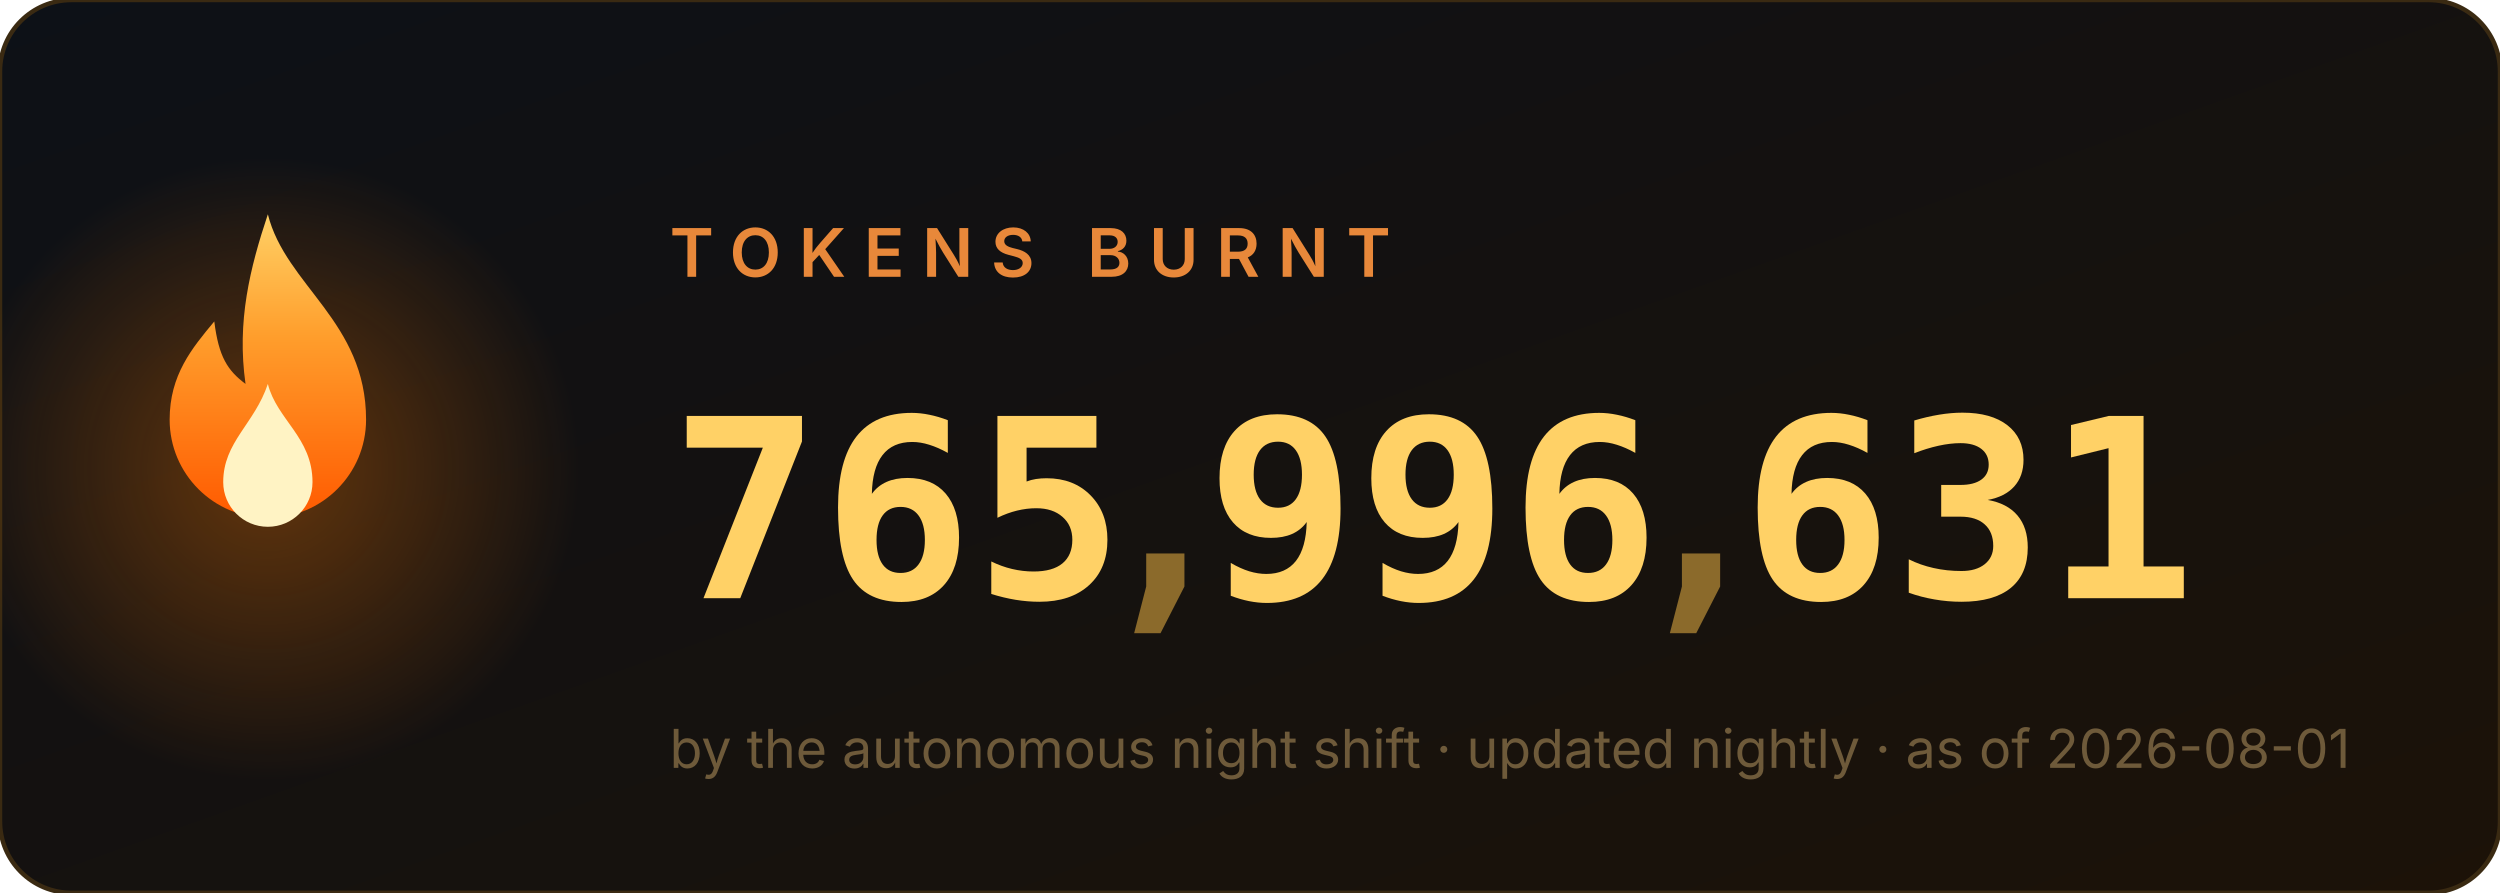
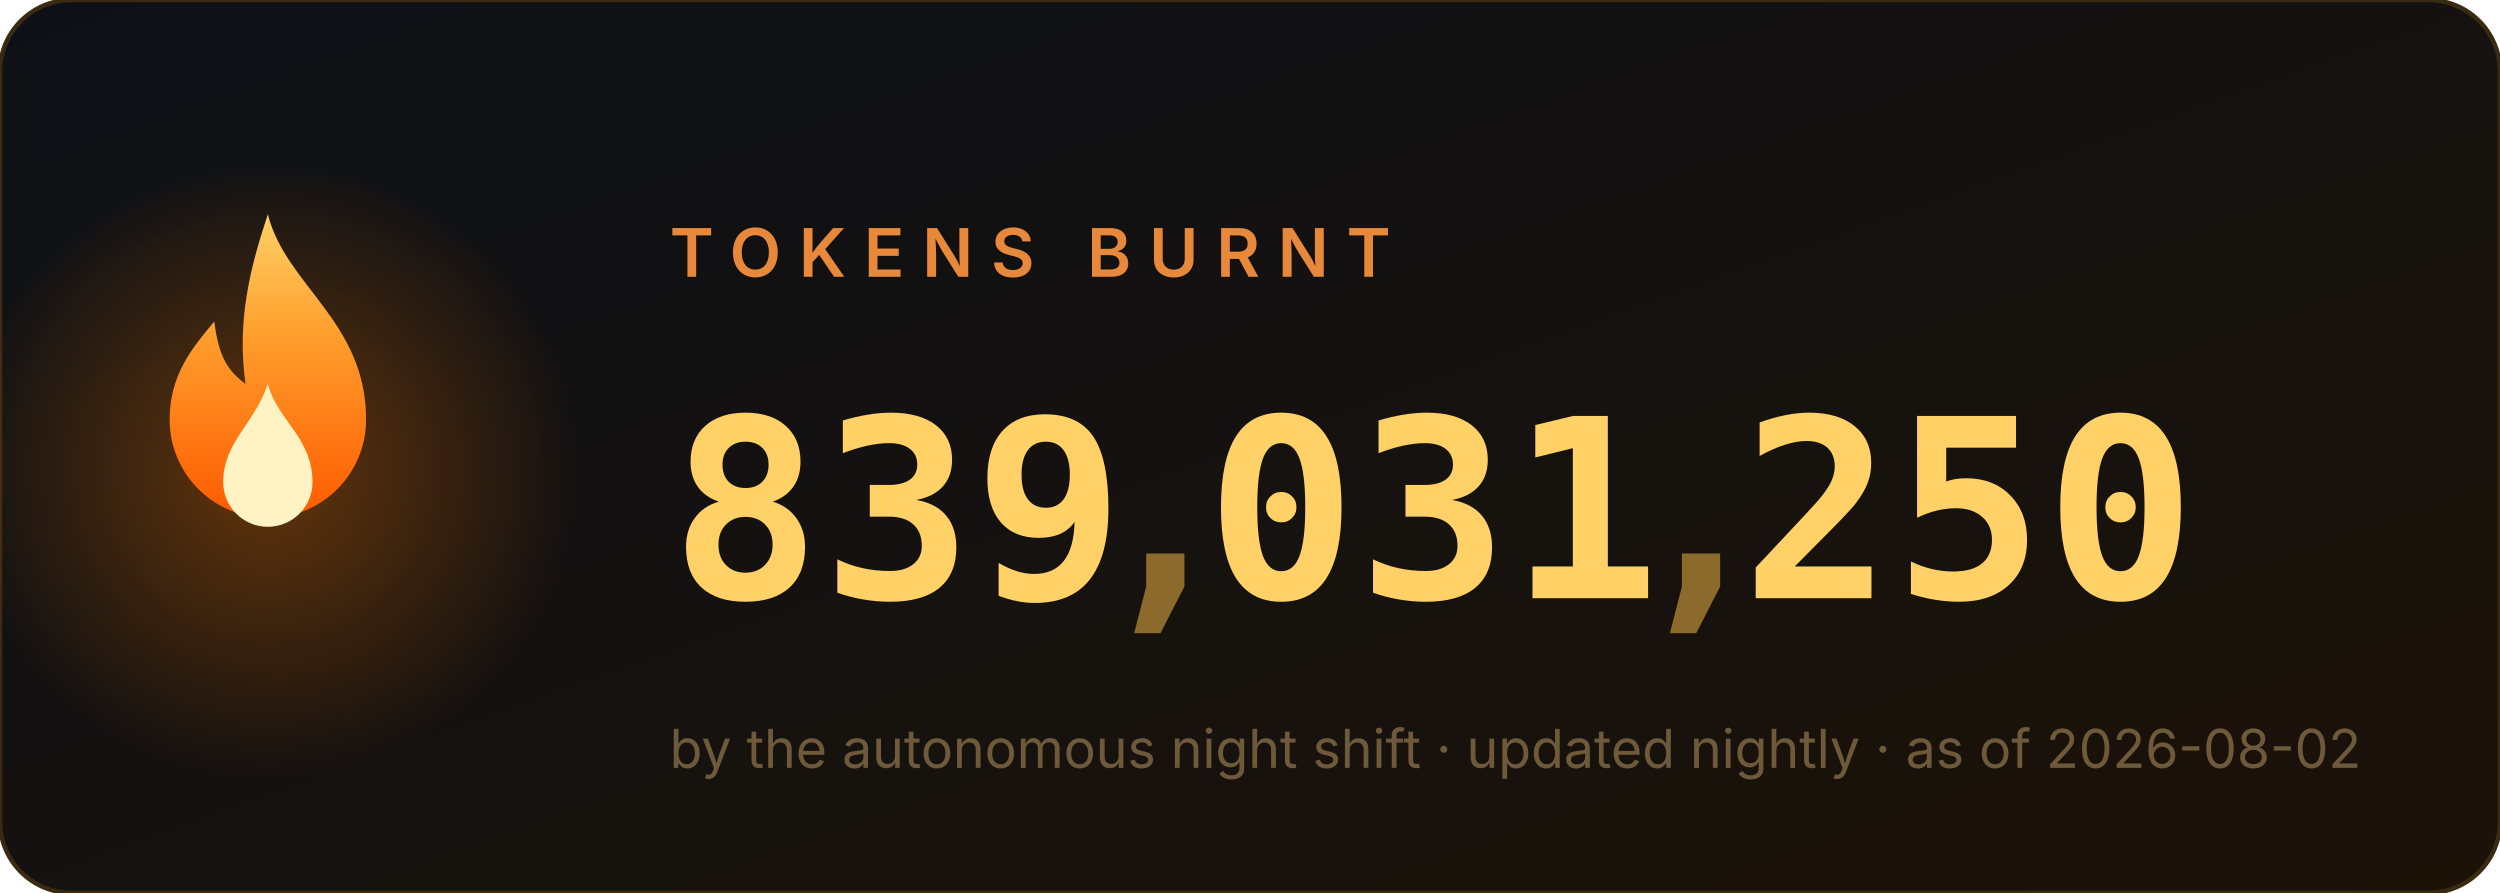
- <svg xmlns="http://www.w3.org/2000/svg" width="560" height="200" viewBox="0 0 560 200" role="img" aria-label="765,996,631 tokens burnt">
+ <svg xmlns="http://www.w3.org/2000/svg" width="560" height="200" viewBox="0 0 560 200" role="img" aria-label="839,031,250 tokens burnt">
  <style>
.num{font:700 56px ui-monospace,'Cascadia Code',Menlo,Consolas,monospace;fill:#ffd166}
.comma{fill:#8b6a2b}
.label{font:600 15px -apple-system,'Segoe UI',sans-serif;fill:#e8883a;letter-spacing:4px}
.sub{font:400 12px -apple-system,'Segoe UI',sans-serif;fill:#6e5a3a}
</style>
  <defs>
    <linearGradient id="bg" x1="0" y1="0" x2="1" y2="1">
      <stop offset="0" stop-color="#0d1117" />
      <stop offset="1" stop-color="#1c1208" />
    </linearGradient>
    <linearGradient id="fg" x1="0" y1="1" x2="0" y2="0">
      <stop offset="0" stop-color="#ff5a00" />
      <stop offset=".6" stop-color="#ff9e2c" />
      <stop offset="1" stop-color="#ffd166" />
    </linearGradient>
    <radialGradient id="halo">
      <stop offset="0" stop-color="#ff7b00" />
      <stop offset="1" stop-color="#ff7b00" stop-opacity="0" />
    </radialGradient>
  </defs>
  <rect width="560" height="200" rx="16" fill="url(#bg)" stroke="#3a2a12" />
  <circle cx="60" cy="105" r="70" fill="url(#halo)" opacity=".35">
    <animate attributeName="opacity" values=".25;.55;.25" dur="2.2s" repeatCount="indefinite" />
  </circle>
  <g transform="translate(60,128)">
    <g>
      <animateTransform attributeName="transform" type="scale" values="1 1;.95 1.1;1 1" dur="1.6s" repeatCount="indefinite" additive="sum" calcMode="spline" keySplines=".4 0 .6 1;.4 0 .6 1" />
      <path d="M0 -80c4 16 22 24 22 46a22 22 0 1 1-44 0c0-10 5-16 10-22 1 8 3 11 7 14-2-14 1-26 5-38z" fill="url(#fg)" />
      <path d="M0 -42c2 8 10 12 10 22a10 10 0 1 1-20 0c0-9 7-13 10-22z" fill="#fff3c4">
        <animateTransform attributeName="transform" type="scale" values="1 1;1.06 .92;1 1" dur="1.1s" repeatCount="indefinite" additive="sum" calcMode="spline" keySplines=".4 0 .6 1;.4 0 .6 1" />
      </path>
    </g>
  </g>
  <text x="150" y="62" class="label">TOKENS BURNT</text>
  <svg x="150" y="84" width="34" height="64" viewBox="0 0 34 64">
-     <g transform="translate(0,-448)">
+     <g transform="translate(0,-512)">
      <g>
-         <animateTransform attributeName="transform" type="translate" values="0 448;0 448;0 0" keyTimes="0;0.000;1" dur="1.39s" begin="0s" fill="freeze" additive="sum" calcMode="spline" keySplines="0 0 1 1;.2 .7 .3 1" />
+         <animateTransform attributeName="transform" type="translate" values="0 512;0 512;0 0" keyTimes="0;0.000;1" dur="1.46s" begin="0s" fill="freeze" additive="sum" calcMode="spline" keySplines="0 0 1 1;.2 .7 .3 1" />
        <text x="17" y="50" class="num" text-anchor="middle">0</text>
        <text x="17" y="114" class="num" text-anchor="middle">1</text>
        <text x="17" y="178" class="num" text-anchor="middle">2</text>
        <text x="17" y="242" class="num" text-anchor="middle">3</text>
        <text x="17" y="306" class="num" text-anchor="middle">4</text>
        <text x="17" y="370" class="num" text-anchor="middle">5</text>
        <text x="17" y="434" class="num" text-anchor="middle">6</text>
        <text x="17" y="498" class="num" text-anchor="middle">7</text>
        <text x="17" y="562" class="num" text-anchor="middle">8</text>
        <text x="17" y="626" class="num" text-anchor="middle">9</text>
      </g>
    </g>
  </svg>
  <svg x="184" y="84" width="34" height="64" viewBox="0 0 34 64">
-     <g transform="translate(0,-384)">
+     <g transform="translate(0,-192)">
      <g>
-         <animateTransform attributeName="transform" type="translate" values="0 384;0 384;0 0" keyTimes="0;0.083;1" dur="1.44s" begin="0s" fill="freeze" additive="sum" calcMode="spline" keySplines="0 0 1 1;.2 .7 .3 1" />
+         <animateTransform attributeName="transform" type="translate" values="0 192;0 192;0 0" keyTimes="0;0.098;1" dur="1.23s" begin="0s" fill="freeze" additive="sum" calcMode="spline" keySplines="0 0 1 1;.2 .7 .3 1" />
        <text x="17" y="50" class="num" text-anchor="middle">0</text>
        <text x="17" y="114" class="num" text-anchor="middle">1</text>
        <text x="17" y="178" class="num" text-anchor="middle">2</text>
        <text x="17" y="242" class="num" text-anchor="middle">3</text>
        <text x="17" y="306" class="num" text-anchor="middle">4</text>
        <text x="17" y="370" class="num" text-anchor="middle">5</text>
        <text x="17" y="434" class="num" text-anchor="middle">6</text>
        <text x="17" y="498" class="num" text-anchor="middle">7</text>
        <text x="17" y="562" class="num" text-anchor="middle">8</text>
        <text x="17" y="626" class="num" text-anchor="middle">9</text>
      </g>
    </g>
  </svg>
  <svg x="218" y="84" width="34" height="64" viewBox="0 0 34 64">
-     <g transform="translate(0,-320)">
+     <g transform="translate(0,-576)">
      <g>
-         <animateTransform attributeName="transform" type="translate" values="0 320;0 320;0 0" keyTimes="0;0.161;1" dur="1.49s" begin="0s" fill="freeze" additive="sum" calcMode="spline" keySplines="0 0 1 1;.2 .7 .3 1" />
+         <animateTransform attributeName="transform" type="translate" values="0 576;0 576;0 0" keyTimes="0;0.136;1" dur="1.77s" begin="0s" fill="freeze" additive="sum" calcMode="spline" keySplines="0 0 1 1;.2 .7 .3 1" />
        <text x="17" y="50" class="num" text-anchor="middle">0</text>
        <text x="17" y="114" class="num" text-anchor="middle">1</text>
        <text x="17" y="178" class="num" text-anchor="middle">2</text>
        <text x="17" y="242" class="num" text-anchor="middle">3</text>
        <text x="17" y="306" class="num" text-anchor="middle">4</text>
        <text x="17" y="370" class="num" text-anchor="middle">5</text>
        <text x="17" y="434" class="num" text-anchor="middle">6</text>
        <text x="17" y="498" class="num" text-anchor="middle">7</text>
        <text x="17" y="562" class="num" text-anchor="middle">8</text>
        <text x="17" y="626" class="num" text-anchor="middle">9</text>
      </g>
    </g>
  </svg>
  <text x="261" y="134" class="num comma" text-anchor="middle">,</text>
  <svg x="270" y="84" width="34" height="64" viewBox="0 0 34 64">
-     <g transform="translate(0,-576)">
+     <g transform="translate(0,0)">
      <g>
-         <animateTransform attributeName="transform" type="translate" values="0 576;0 576;0 0" keyTimes="0;0.239;1" dur="2.01s" begin="0s" fill="freeze" additive="sum" calcMode="spline" keySplines="0 0 1 1;.2 .7 .3 1" />
+         <animateTransform attributeName="transform" type="translate" values="0 0;0 0;0 0" keyTimes="0;0.348;1" dur="1.38s" begin="0s" fill="freeze" additive="sum" calcMode="spline" keySplines="0 0 1 1;.2 .7 .3 1" />
        <text x="17" y="50" class="num" text-anchor="middle">0</text>
        <text x="17" y="114" class="num" text-anchor="middle">1</text>
        <text x="17" y="178" class="num" text-anchor="middle">2</text>
        <text x="17" y="242" class="num" text-anchor="middle">3</text>
        <text x="17" y="306" class="num" text-anchor="middle">4</text>
        <text x="17" y="370" class="num" text-anchor="middle">5</text>
        <text x="17" y="434" class="num" text-anchor="middle">6</text>
        <text x="17" y="498" class="num" text-anchor="middle">7</text>
        <text x="17" y="562" class="num" text-anchor="middle">8</text>
        <text x="17" y="626" class="num" text-anchor="middle">9</text>
      </g>
    </g>
  </svg>
  <svg x="304" y="84" width="34" height="64" viewBox="0 0 34 64">
-     <g transform="translate(0,-576)">
+     <g transform="translate(0,-192)">
      <g>
-         <animateTransform attributeName="transform" type="translate" values="0 576;0 576;0 0" keyTimes="0;0.282;1" dur="2.13s" begin="0s" fill="freeze" additive="sum" calcMode="spline" keySplines="0 0 1 1;.2 .7 .3 1" />
+         <animateTransform attributeName="transform" type="translate" values="0 192;0 192;0 0" keyTimes="0;0.351;1" dur="1.71s" begin="0s" fill="freeze" additive="sum" calcMode="spline" keySplines="0 0 1 1;.2 .7 .3 1" />
        <text x="17" y="50" class="num" text-anchor="middle">0</text>
        <text x="17" y="114" class="num" text-anchor="middle">1</text>
        <text x="17" y="178" class="num" text-anchor="middle">2</text>
        <text x="17" y="242" class="num" text-anchor="middle">3</text>
        <text x="17" y="306" class="num" text-anchor="middle">4</text>
        <text x="17" y="370" class="num" text-anchor="middle">5</text>
        <text x="17" y="434" class="num" text-anchor="middle">6</text>
        <text x="17" y="498" class="num" text-anchor="middle">7</text>
        <text x="17" y="562" class="num" text-anchor="middle">8</text>
        <text x="17" y="626" class="num" text-anchor="middle">9</text>
      </g>
    </g>
  </svg>
  <svg x="338" y="84" width="34" height="64" viewBox="0 0 34 64">
-     <g transform="translate(0,-384)">
+     <g transform="translate(0,-64)">
      <g>
-         <animateTransform attributeName="transform" type="translate" values="0 384;0 384;0 0" keyTimes="0;0.353;1" dur="2.04s" begin="0s" fill="freeze" additive="sum" calcMode="spline" keySplines="0 0 1 1;.2 .7 .3 1" />
+         <animateTransform attributeName="transform" type="translate" values="0 64;0 64;0 0" keyTimes="0;0.426;1" dur="1.69s" begin="0s" fill="freeze" additive="sum" calcMode="spline" keySplines="0 0 1 1;.2 .7 .3 1" />
        <text x="17" y="50" class="num" text-anchor="middle">0</text>
        <text x="17" y="114" class="num" text-anchor="middle">1</text>
        <text x="17" y="178" class="num" text-anchor="middle">2</text>
        <text x="17" y="242" class="num" text-anchor="middle">3</text>
        <text x="17" y="306" class="num" text-anchor="middle">4</text>
        <text x="17" y="370" class="num" text-anchor="middle">5</text>
        <text x="17" y="434" class="num" text-anchor="middle">6</text>
        <text x="17" y="498" class="num" text-anchor="middle">7</text>
        <text x="17" y="562" class="num" text-anchor="middle">8</text>
        <text x="17" y="626" class="num" text-anchor="middle">9</text>
      </g>
    </g>
  </svg>
  <text x="381" y="134" class="num comma" text-anchor="middle">,</text>
  <svg x="390" y="84" width="34" height="64" viewBox="0 0 34 64">
-     <g transform="translate(0,-384)">
+     <g transform="translate(0,-128)">
      <g>
-         <animateTransform attributeName="transform" type="translate" values="0 384;0 384;0 0" keyTimes="0;0.421;1" dur="2.28s" begin="0s" fill="freeze" additive="sum" calcMode="spline" keySplines="0 0 1 1;.2 .7 .3 1" />
+         <animateTransform attributeName="transform" type="translate" values="0 128;0 128;0 0" keyTimes="0;0.480;1" dur="2.00s" begin="0s" fill="freeze" additive="sum" calcMode="spline" keySplines="0 0 1 1;.2 .7 .3 1" />
        <text x="17" y="50" class="num" text-anchor="middle">0</text>
        <text x="17" y="114" class="num" text-anchor="middle">1</text>
        <text x="17" y="178" class="num" text-anchor="middle">2</text>
        <text x="17" y="242" class="num" text-anchor="middle">3</text>
        <text x="17" y="306" class="num" text-anchor="middle">4</text>
        <text x="17" y="370" class="num" text-anchor="middle">5</text>
        <text x="17" y="434" class="num" text-anchor="middle">6</text>
        <text x="17" y="498" class="num" text-anchor="middle">7</text>
        <text x="17" y="562" class="num" text-anchor="middle">8</text>
        <text x="17" y="626" class="num" text-anchor="middle">9</text>
      </g>
    </g>
  </svg>
  <svg x="424" y="84" width="34" height="64" viewBox="0 0 34 64">
-     <g transform="translate(0,-192)">
+     <g transform="translate(0,-320)">
      <g>
-         <animateTransform attributeName="transform" type="translate" values="0 192;0 192;0 0" keyTimes="0;0.493;1" dur="2.19s" begin="0s" fill="freeze" additive="sum" calcMode="spline" keySplines="0 0 1 1;.2 .7 .3 1" />
+         <animateTransform attributeName="transform" type="translate" values="0 320;0 320;0 0" keyTimes="0;0.464;1" dur="2.33s" begin="0s" fill="freeze" additive="sum" calcMode="spline" keySplines="0 0 1 1;.2 .7 .3 1" />
        <text x="17" y="50" class="num" text-anchor="middle">0</text>
        <text x="17" y="114" class="num" text-anchor="middle">1</text>
        <text x="17" y="178" class="num" text-anchor="middle">2</text>
        <text x="17" y="242" class="num" text-anchor="middle">3</text>
        <text x="17" y="306" class="num" text-anchor="middle">4</text>
        <text x="17" y="370" class="num" text-anchor="middle">5</text>
        <text x="17" y="434" class="num" text-anchor="middle">6</text>
        <text x="17" y="498" class="num" text-anchor="middle">7</text>
        <text x="17" y="562" class="num" text-anchor="middle">8</text>
        <text x="17" y="626" class="num" text-anchor="middle">9</text>
      </g>
    </g>
  </svg>
  <svg x="458" y="84" width="34" height="64" viewBox="0 0 34 64">
-     <g transform="translate(0,-64)">
+     <g transform="translate(0,0)">
      <g>
-         <animateTransform attributeName="transform" type="translate" values="0 64;0 64;0 0" keyTimes="0;0.553;1" dur="2.17s" begin="0s" fill="freeze" additive="sum" calcMode="spline" keySplines="0 0 1 1;.2 .7 .3 1" />
+         <animateTransform attributeName="transform" type="translate" values="0 0;0 0;0 0" keyTimes="0;0.571;1" dur="2.10s" begin="0s" fill="freeze" additive="sum" calcMode="spline" keySplines="0 0 1 1;.2 .7 .3 1" />
        <text x="17" y="50" class="num" text-anchor="middle">0</text>
        <text x="17" y="114" class="num" text-anchor="middle">1</text>
        <text x="17" y="178" class="num" text-anchor="middle">2</text>
        <text x="17" y="242" class="num" text-anchor="middle">3</text>
        <text x="17" y="306" class="num" text-anchor="middle">4</text>
        <text x="17" y="370" class="num" text-anchor="middle">5</text>
        <text x="17" y="434" class="num" text-anchor="middle">6</text>
        <text x="17" y="498" class="num" text-anchor="middle">7</text>
        <text x="17" y="562" class="num" text-anchor="middle">8</text>
        <text x="17" y="626" class="num" text-anchor="middle">9</text>
      </g>
    </g>
  </svg>
-   <text x="150" y="172" class="sub">by the autonomous night shift · updated nightly · as of 2026-08-01</text>
+   <text x="150" y="172" class="sub">by the autonomous night shift · updated nightly · as of 2026-08-02</text>
</svg>
